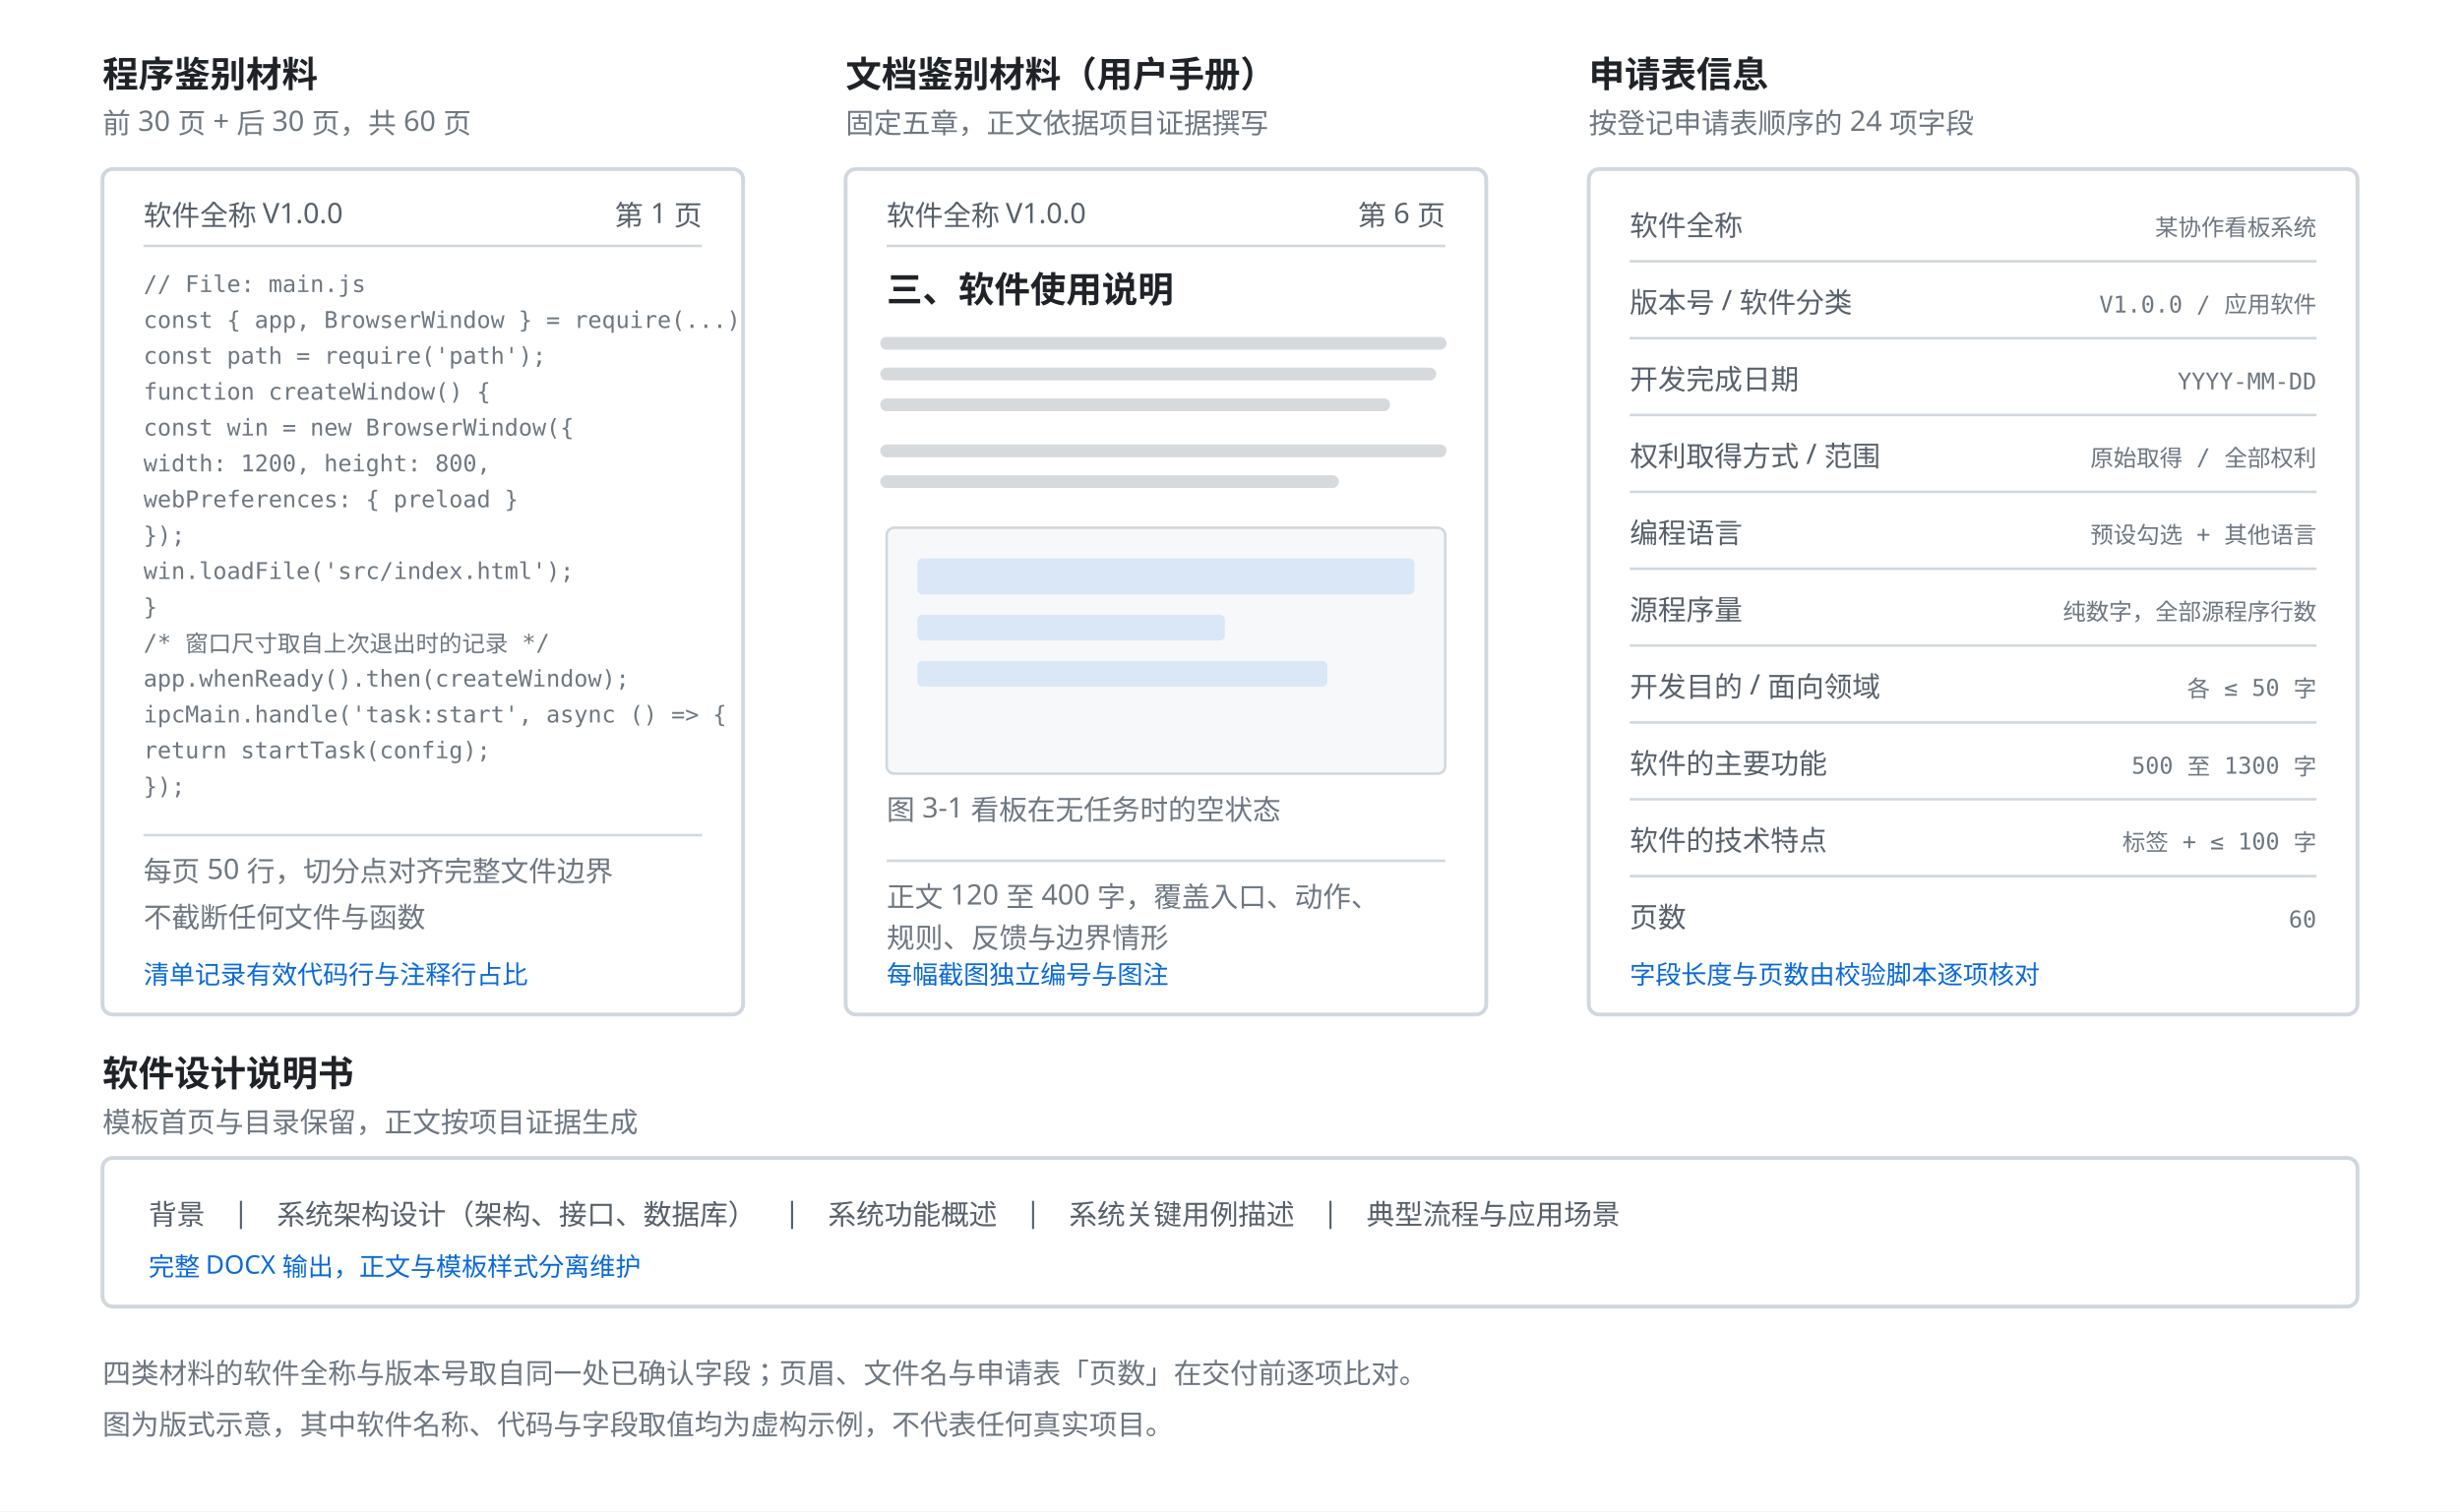
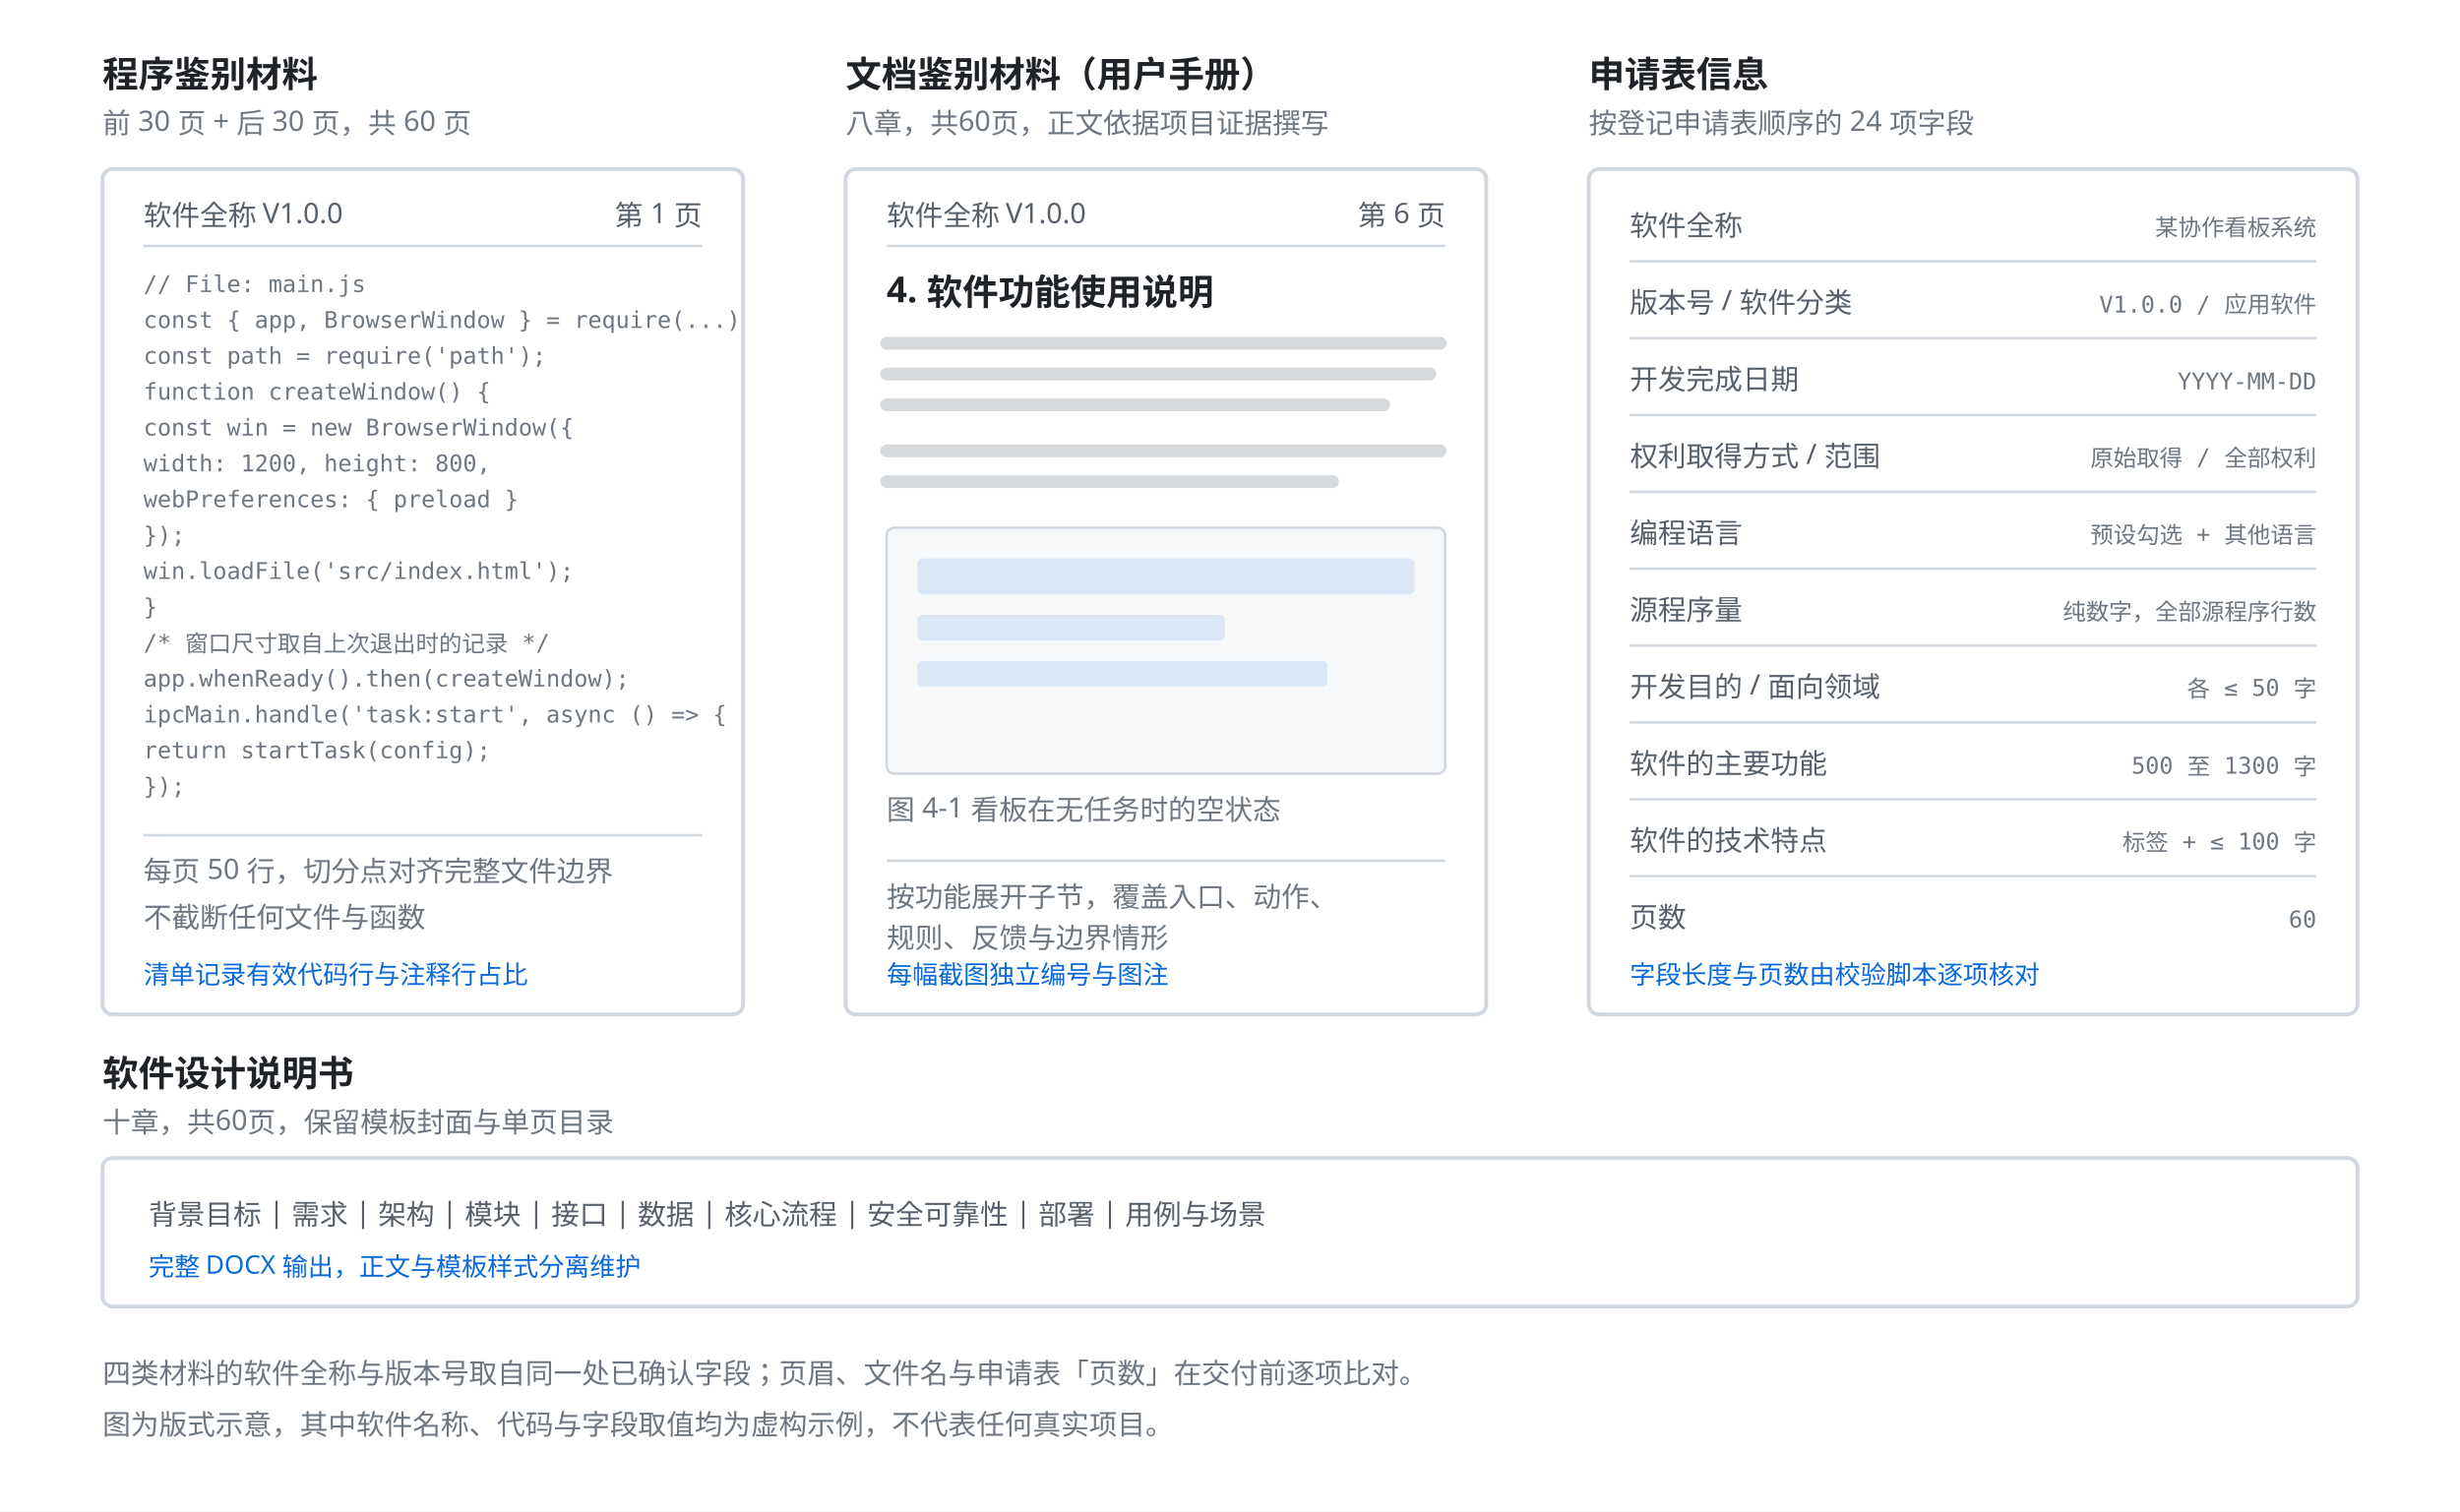
<svg xmlns="http://www.w3.org/2000/svg" viewBox="0 0 960 590" width="960" height="590" role="img" aria-label="四类登记材料的版式示意：代码鉴别材料、用户手册、软件设计说明书、申请表信息">
  <style>
    :root { color-scheme: light dark; }
    .bg { fill: #ffffff; }
    .card { fill: #ffffff; stroke: #d0d7de; stroke-width: 1.5; }
    .rule { stroke: #d0d7de; stroke-width: 1; }
    .head { fill: #57606a; font: 500 11px ui-sans-serif, system-ui, "PingFang SC", sans-serif; }
    .title { fill: #1f2328; font: 600 14px ui-sans-serif, system-ui, "PingFang SC", sans-serif; }
    .body { fill: #57606a; font: 400 11px ui-sans-serif, system-ui, "PingFang SC", sans-serif; }
    .mono { fill: #6e7781; font: 400 9px ui-monospace, SFMono-Regular, Menlo, monospace; }
    .note { fill: #6e7781; font: 400 11px ui-sans-serif, system-ui, "PingFang SC", sans-serif; }
    .tag { fill: #0969da; font: 500 10px ui-sans-serif, system-ui, "PingFang SC", sans-serif; }
    .line { stroke: #8c959f; stroke-width: 5; stroke-linecap: round; opacity: .35; }
    .shot { fill: #f6f8fa; stroke: #d0d7de; stroke-width: 1; }
    .accent { fill: #0969da; opacity: .12; }
    @media (prefers-color-scheme: dark) {
      .bg { fill: #0d1117; }
      .card { fill: #161b22; stroke: #30363d; }
      .rule { stroke: #30363d; }
      .head, .body, .note { fill: #8b949e; }
      .title { fill: #e6edf3; }
      .mono { fill: #8b949e; }
      .tag { fill: #58a6ff; }
      .shot { fill: #0d1117; stroke: #30363d; }
      .accent { fill: #58a6ff; opacity: .14; }
    }
  </style>
  <rect class="bg" x="0" y="0" width="960" height="590" />
  <text class="title" x="40" y="34">程序鉴别材料</text>
  <text class="note" x="40" y="52">前 30 页 + 后 30 页，共 60 页</text>
  <rect class="card" x="40" y="66" width="250" height="330" rx="4" />
  <text class="head" x="56" y="88">软件全称 V1.0.0</text>
  <text class="head" x="274" y="88" text-anchor="end">第 1 页</text>
  <line class="rule" x1="56" y1="96" x2="274" y2="96" />
  <text class="mono" x="56" y="114">// File: main.js</text>
  <text class="mono" x="56" y="128">const { app, BrowserWindow } = require(...)</text>
  <text class="mono" x="56" y="142">const path = require('path');</text>
  <text class="mono" x="56" y="156">function createWindow() {</text>
  <text class="mono" x="56" y="170">  const win = new BrowserWindow({</text>
  <text class="mono" x="56" y="184">    width: 1200, height: 800,</text>
  <text class="mono" x="56" y="198">    webPreferences: { preload }</text>
  <text class="mono" x="56" y="212">  });</text>
  <text class="mono" x="56" y="226">  win.loadFile('src/index.html');</text>
  <text class="mono" x="56" y="240">}</text>
  <text class="mono" x="56" y="254">/* 窗口尺寸取自上次退出时的记录 */</text>
  <text class="mono" x="56" y="268">app.whenReady().then(createWindow);</text>
  <text class="mono" x="56" y="282">ipcMain.handle('task:start', async () =&gt; {</text>
  <text class="mono" x="56" y="296">  return startTask(config);</text>
  <text class="mono" x="56" y="310">});</text>
  <line class="rule" x1="56" y1="326" x2="274" y2="326" />
  <text class="note" x="56" y="344">每页 50 行，切分点对齐完整文件边界</text>
  <text class="note" x="56" y="362">不截断任何文件与函数</text>
  <text class="tag" x="56" y="384">清单记录有效代码行与注释行占比</text>
  <text class="title" x="330" y="34">文档鉴别材料（用户手册）</text>
-   <text class="note" x="330" y="52">固定五章，正文依据项目证据撰写</text>
+   <text class="note" x="330" y="52">八章，共60页，正文依据项目证据撰写</text>
  <rect class="card" x="330" y="66" width="250" height="330" rx="4" />
  <text class="head" x="346" y="88">软件全称 V1.0.0</text>
  <text class="head" x="564" y="88" text-anchor="end">第 6 页</text>
  <line class="rule" x1="346" y1="96" x2="564" y2="96" />
-   <text class="title" x="346" y="118">三、软件使用说明</text>
+   <text class="title" x="346" y="118">4. 软件功能使用说明</text>
  <line class="line" x1="346" y1="134" x2="562" y2="134" />
  <line class="line" x1="346" y1="146" x2="558" y2="146" />
  <line class="line" x1="346" y1="158" x2="540" y2="158" />
  <line class="line" x1="346" y1="176" x2="562" y2="176" />
  <line class="line" x1="346" y1="188" x2="520" y2="188" />
  <rect class="shot" x="346" y="206" width="218" height="96" rx="3" />
  <rect class="accent" x="358" y="218" width="194" height="14" rx="2" />
  <rect class="accent" x="358" y="240" width="120" height="10" rx="2" />
  <rect class="accent" x="358" y="258" width="160" height="10" rx="2" />
-   <text class="note" x="346" y="320">图 3-1 看板在无任务时的空状态</text>
+   <text class="note" x="346" y="320">图 4-1 看板在无任务时的空状态</text>
  <line class="rule" x1="346" y1="336" x2="564" y2="336" />
-   <text class="note" x="346" y="354">正文 120 至 400 字，覆盖入口、动作、</text>
+   <text class="note" x="346" y="354">按功能展开子节，覆盖入口、动作、</text>
  <text class="note" x="346" y="370">规则、反馈与边界情形</text>
  <text class="tag" x="346" y="384">每幅截图独立编号与图注</text>
  <text class="title" x="620" y="34">申请表信息</text>
  <text class="note" x="620" y="52">按登记申请表顺序的 24 项字段</text>
  <rect class="card" x="620" y="66" width="300" height="330" rx="4" />
  <text class="body" x="636" y="92">软件全称</text>
  <text class="mono" x="904" y="92" text-anchor="end">某协作看板系统</text>
  <line class="rule" x1="636" y1="102" x2="904" y2="102" />
  <text class="body" x="636" y="122">版本号 / 软件分类</text>
  <text class="mono" x="904" y="122" text-anchor="end">V1.0.0 / 应用软件</text>
  <line class="rule" x1="636" y1="132" x2="904" y2="132" />
  <text class="body" x="636" y="152">开发完成日期</text>
  <text class="mono" x="904" y="152" text-anchor="end">YYYY-MM-DD</text>
  <line class="rule" x1="636" y1="162" x2="904" y2="162" />
  <text class="body" x="636" y="182">权利取得方式 / 范围</text>
  <text class="mono" x="904" y="182" text-anchor="end">原始取得 / 全部权利</text>
  <line class="rule" x1="636" y1="192" x2="904" y2="192" />
  <text class="body" x="636" y="212">编程语言</text>
  <text class="mono" x="904" y="212" text-anchor="end">预设勾选 + 其他语言</text>
  <line class="rule" x1="636" y1="222" x2="904" y2="222" />
  <text class="body" x="636" y="242">源程序量</text>
  <text class="mono" x="904" y="242" text-anchor="end">纯数字，全部源程序行数</text>
  <line class="rule" x1="636" y1="252" x2="904" y2="252" />
  <text class="body" x="636" y="272">开发目的 / 面向领域</text>
  <text class="mono" x="904" y="272" text-anchor="end">各 ≤ 50 字</text>
  <line class="rule" x1="636" y1="282" x2="904" y2="282" />
  <text class="body" x="636" y="302">软件的主要功能</text>
  <text class="mono" x="904" y="302" text-anchor="end">500 至 1300 字</text>
  <line class="rule" x1="636" y1="312" x2="904" y2="312" />
  <text class="body" x="636" y="332">软件的技术特点</text>
  <text class="mono" x="904" y="332" text-anchor="end">标签 + ≤ 100 字</text>
  <line class="rule" x1="636" y1="342" x2="904" y2="342" />
  <text class="body" x="636" y="362">页数</text>
  <text class="mono" x="904" y="362" text-anchor="end">60</text>
  <text class="tag" x="636" y="384">字段长度与页数由校验脚本逐项核对</text>
  <text class="title" x="40" y="424">软件设计说明书</text>
-   <text class="note" x="40" y="442">模板首页与目录保留，正文按项目证据生成</text>
+   <text class="note" x="40" y="442">十章，共60页，保留模板封面与单页目录</text>
  <rect class="card" x="40" y="452" width="880" height="58" rx="4" />
-   <text class="body" x="58" y="478">背景　|　系统架构设计（架构、接口、数据库）　|　系统功能概述　|　系统关键用例描述　|　典型流程与应用场景</text>
+   <text class="body" x="58" y="478">背景目标 | 需求 | 架构 | 模块 | 接口 | 数据 | 核心流程 | 安全可靠性 | 部署 | 用例与场景</text>
  <text class="tag" x="58" y="498">完整 DOCX 输出，正文与模板样式分离维护</text>
  <text class="note" x="40" y="540">四类材料的软件全称与版本号取自同一处已确认字段；页眉、文件名与申请表「页数」在交付前逐项比对。</text>
  <text class="note" x="40" y="560">图为版式示意，其中软件名称、代码与字段取值均为虚构示例，不代表任何真实项目。</text>
</svg>
